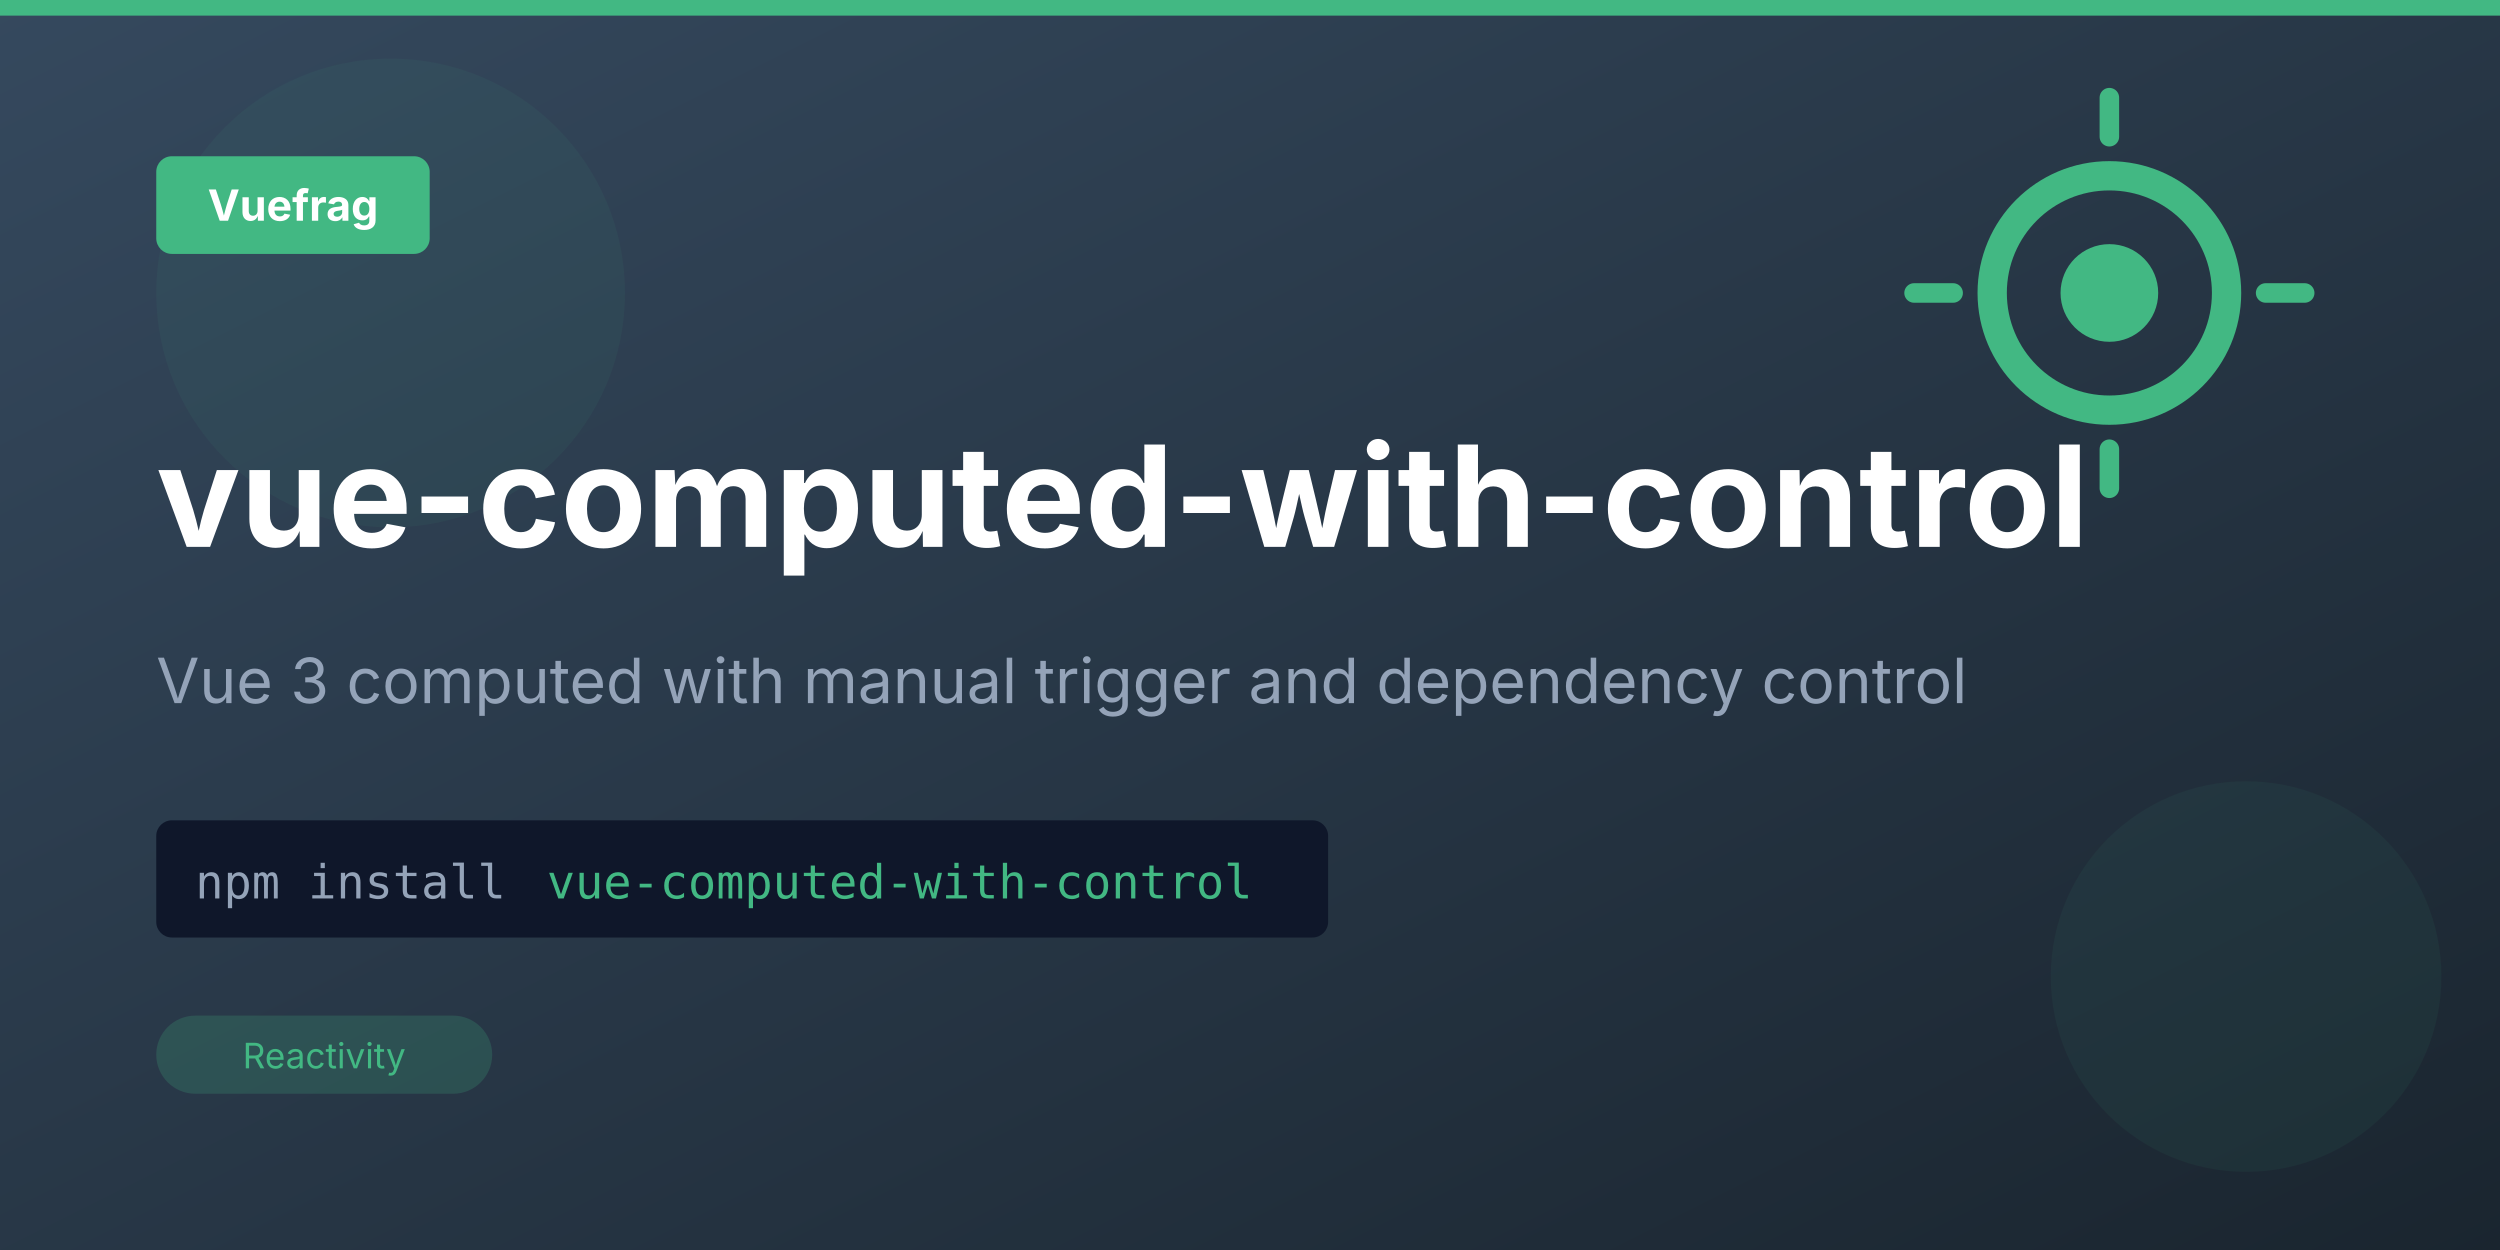
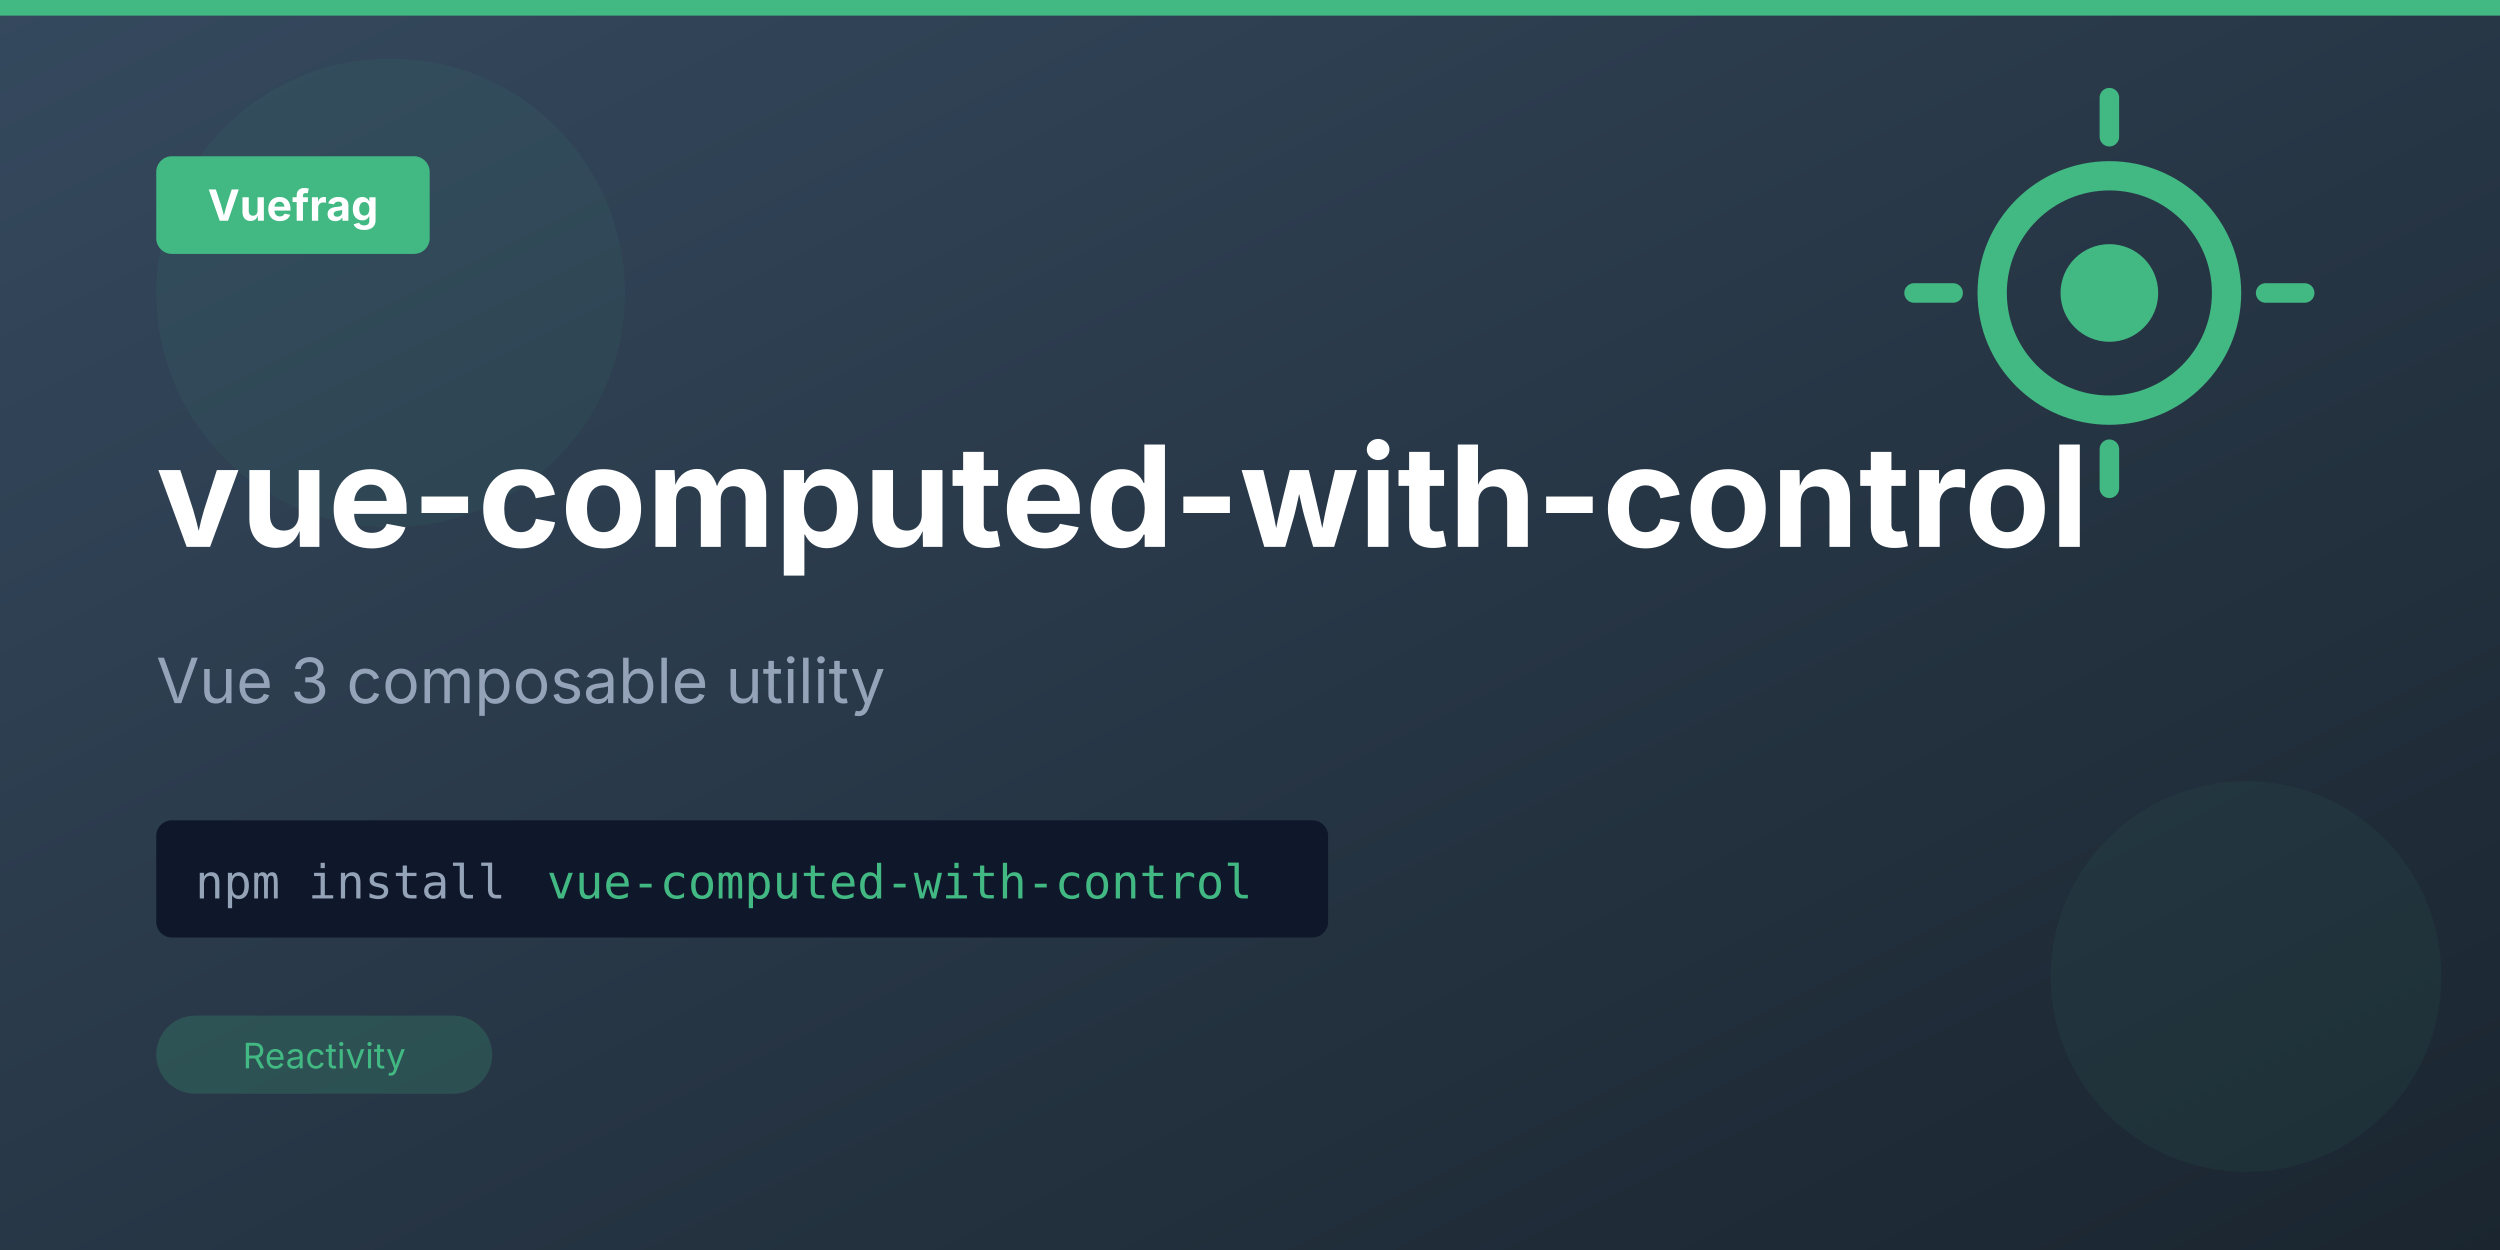
<svg xmlns="http://www.w3.org/2000/svg" viewBox="0 0 1280 640" width="1280" height="640">
  <defs>
    <linearGradient id="banner-bg" x1="0%" y1="0%" x2="100%" y2="100%">
      <stop offset="0%" style="stop-color:#35495e;stop-opacity:1" />
      <stop offset="100%" style="stop-color:#1a252f;stop-opacity:1" />
    </linearGradient>
  </defs>
  <rect width="1280" height="640" fill="url(#banner-bg)" />
  <circle cx="200" cy="150" r="120" fill="#42b883" opacity="0.06" />
  <circle cx="1150" cy="500" r="100" fill="#42b883" opacity="0.06" />
  <rect x="0" y="0" width="1280" height="8" fill="#42b883" />
  <g transform="translate(80, 80)">
    <rect width="140" height="50" rx="8" fill="#42b883" />
    <text x="70" y="33" text-anchor="middle" font-family="system-ui, -apple-system, sans-serif" font-size="22" font-weight="700" fill="white">Vuefrag</text>
  </g>
  <text x="80" y="280" font-family="system-ui, -apple-system, sans-serif" font-size="72" font-weight="700" fill="white">vue-computed-with-control</text>
-   <text x="80" y="360" font-family="system-ui, -apple-system, sans-serif" font-size="32" fill="#94a3b8">Vue 3 computed with manual trigger and dependency control</text>
+   <text x="80" y="360" font-family="system-ui, -apple-system, sans-serif" font-size="32" fill="#94a3b8">Vue 3 composable utility</text>
  <g transform="translate(80, 420)">
    <rect width="600" height="60" rx="8" fill="#0f172a" />
    <text x="20" y="40" font-family="ui-monospace, monospace" font-size="24" fill="#94a3b8">npm install</text>
    <text x="200" y="40" font-family="ui-monospace, monospace" font-size="24" fill="#42b883">vue-computed-with-control</text>
  </g>
  <g transform="translate(80, 520)">
    <rect width="172" height="40" rx="20" fill="#42b883" opacity="0.2" />
    <text x="86" y="27" text-anchor="middle" font-family="system-ui, -apple-system, sans-serif" font-size="18" fill="#42b883">Reactivity</text>
  </g>
  <g>
    <circle cx="1080" cy="150" r="60" fill="none" stroke="#42b883" stroke-width="15" />
    <circle cx="1080" cy="150" r="25" fill="#42b883" />
    <path d="M1000 150h-20M1160 150h20M1080 70v-20M1080 230v20" stroke="#42b883" stroke-width="10" stroke-linecap="round" />
  </g>
</svg>
